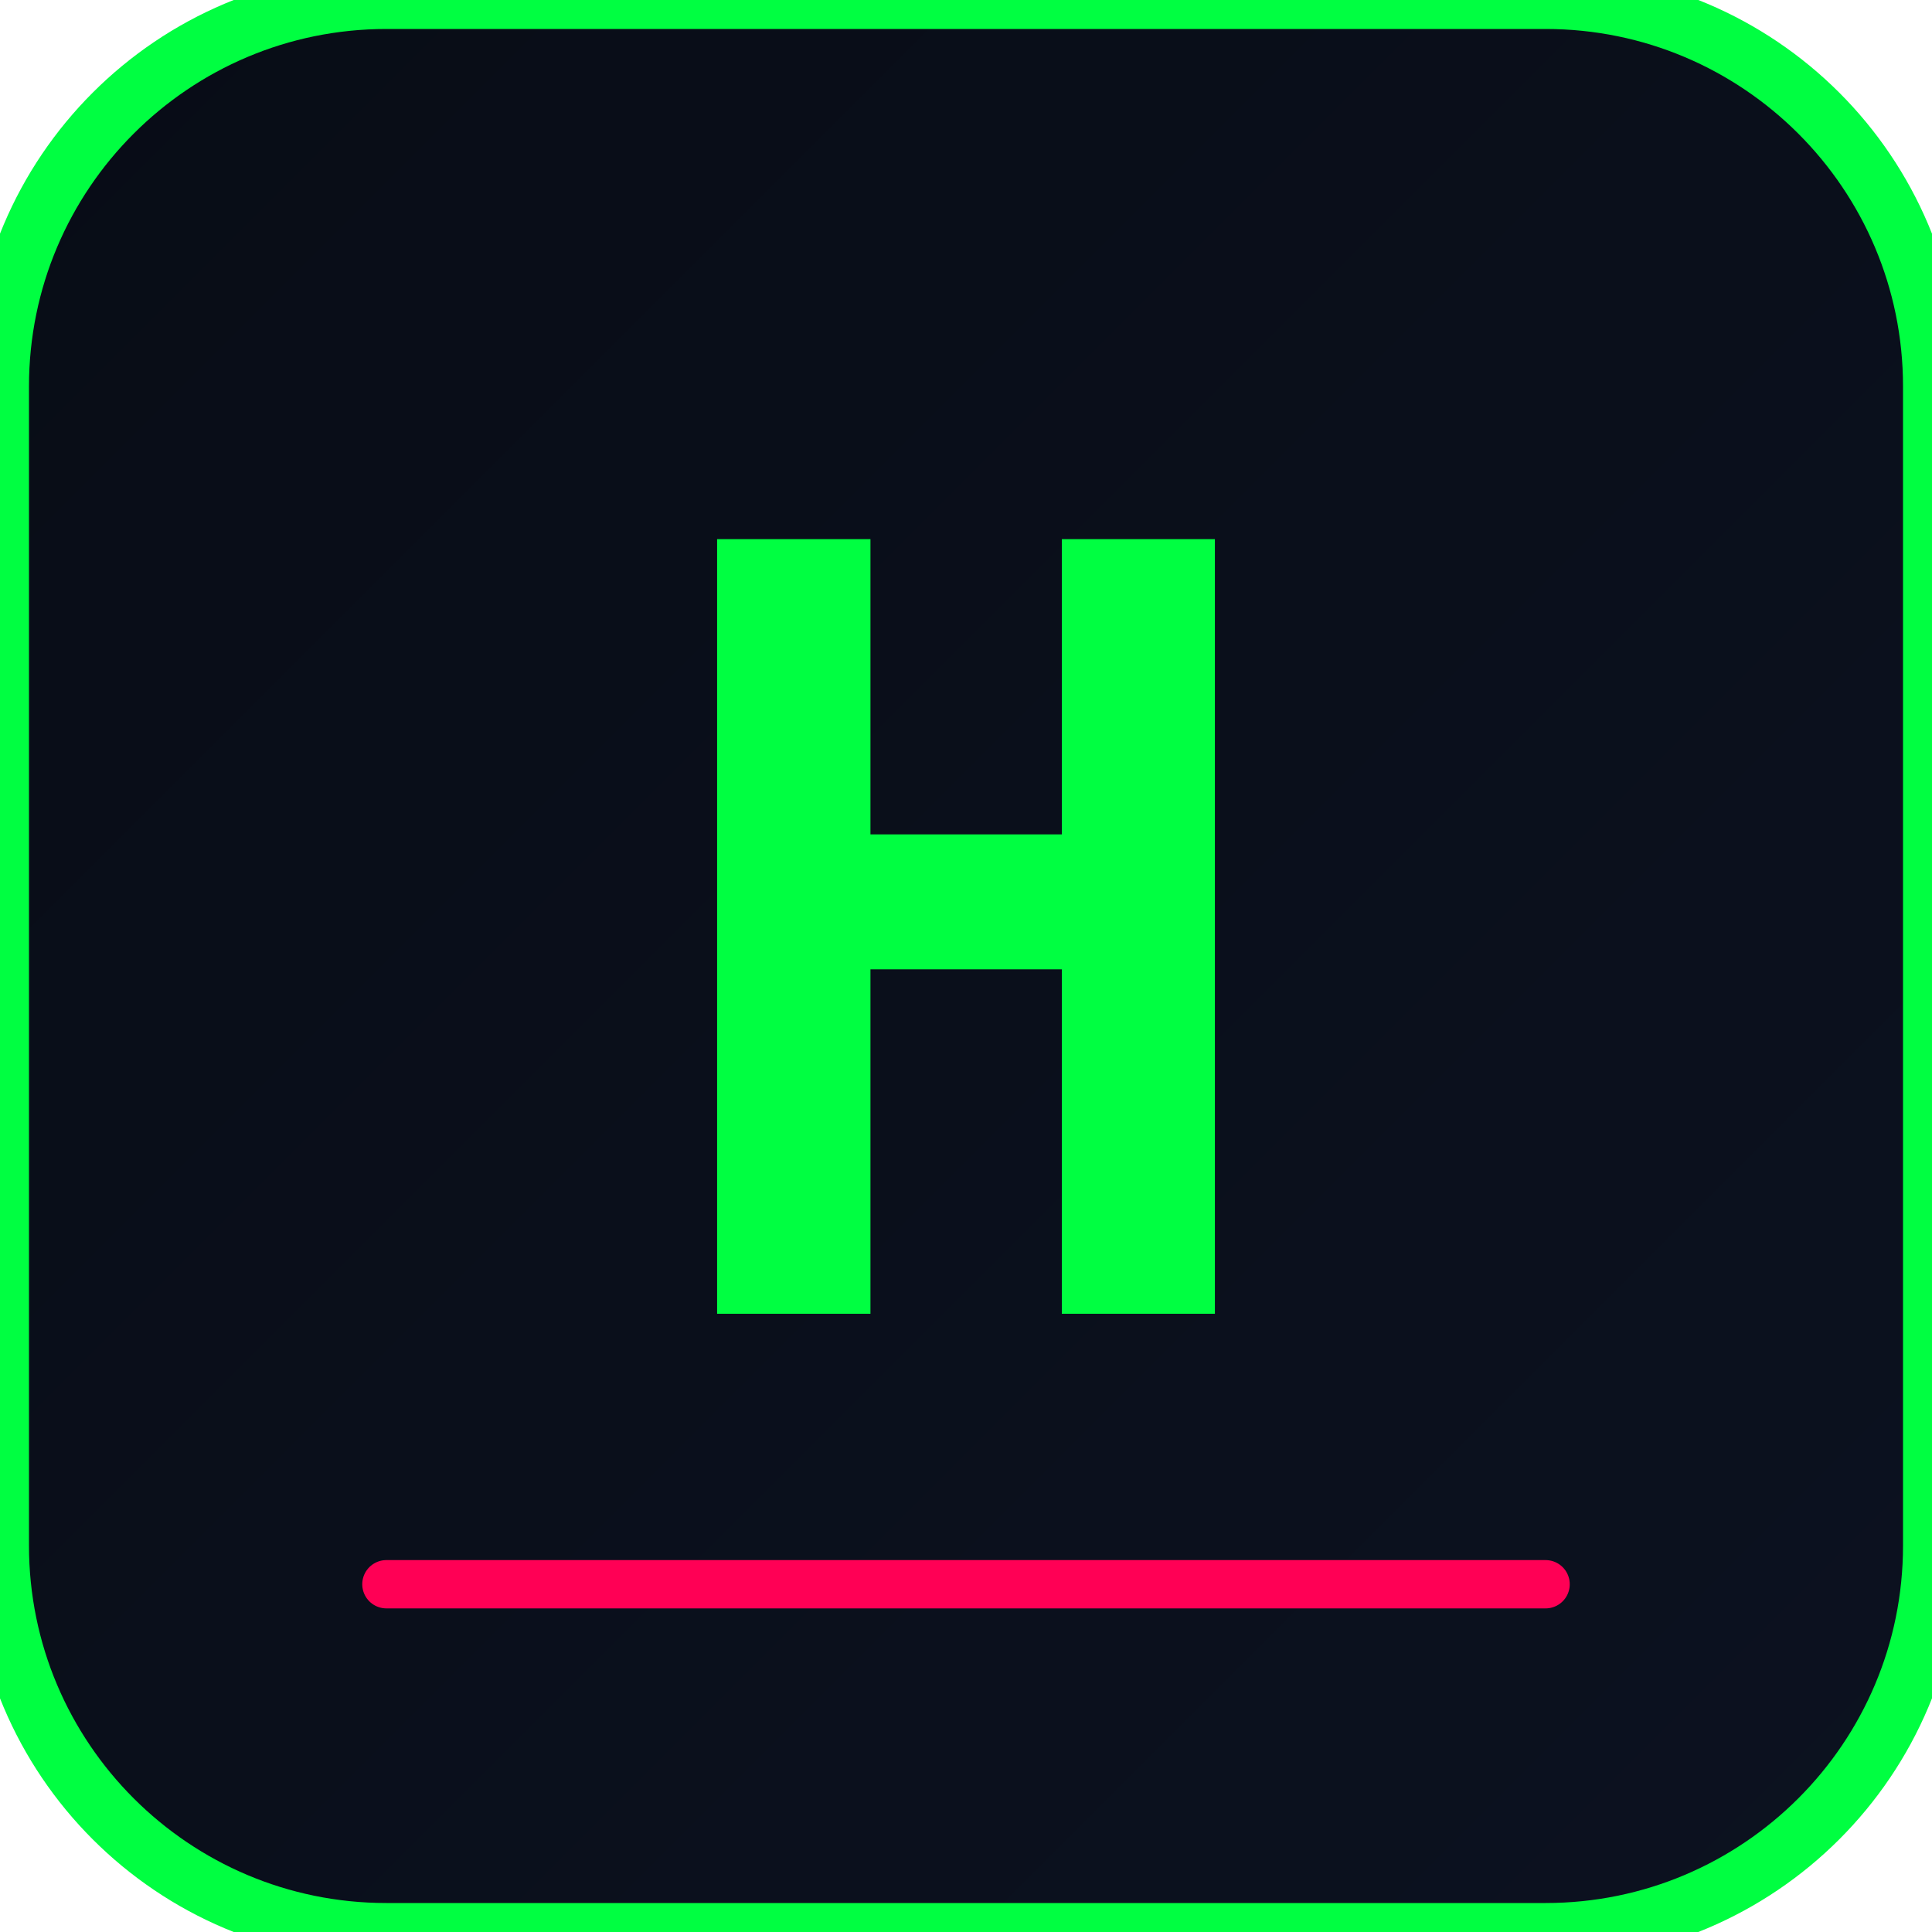
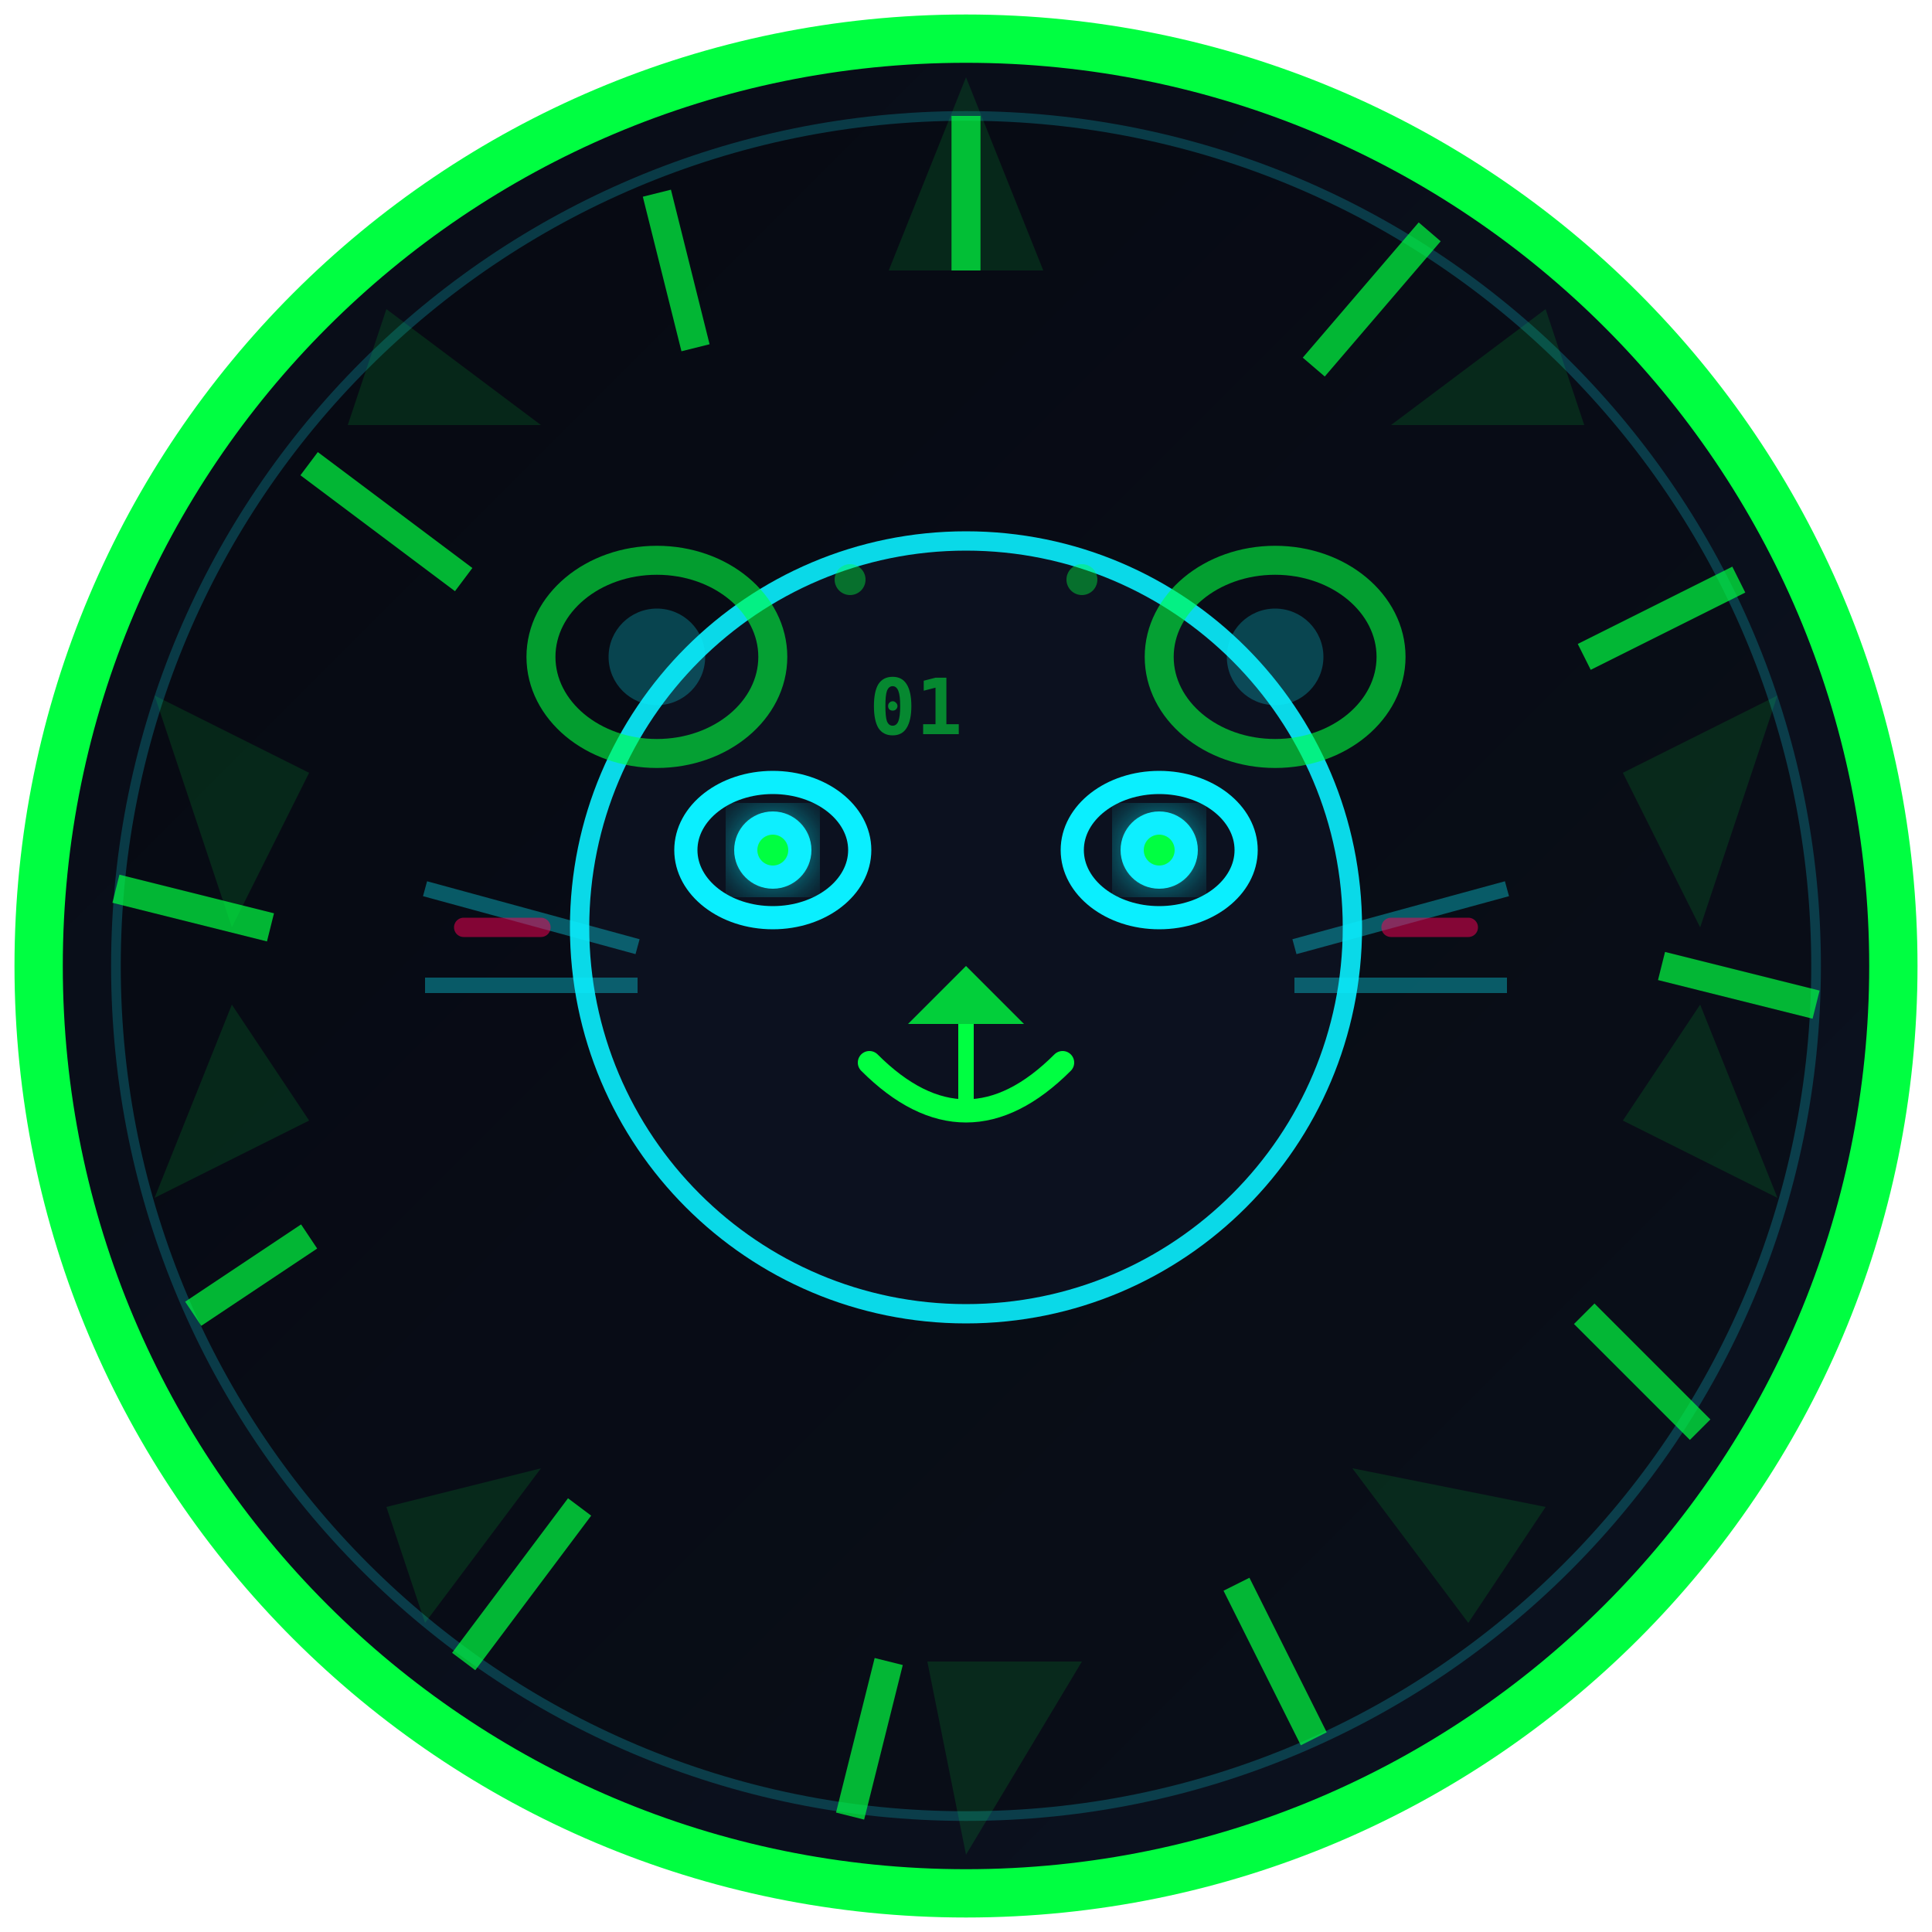
<svg xmlns="http://www.w3.org/2000/svg" viewBox="0 0 100 100">
  <defs>
    <linearGradient id="bg" x1="0%" y1="0%" x2="100%" y2="100%">
      <stop offset="0%" style="stop-color:#080c16" />
      <stop offset="100%" style="stop-color:#0c1220" />
    </linearGradient>
+     <filter id="glow">
+       <feGaussianBlur stdDeviation="1.5" result="coloredBlur" />
+       <feMerge>
+         <feMergeNode in="coloredBlur" />
+         <feMergeNode in="SourceGraphic" />
+       </feMerge>
+     </filter>
  </defs>
-   <rect width="100" height="100" rx="20" fill="url(#bg)" stroke="#00ff41" stroke-width="3" />
-   <text x="50" y="68" font-family="monospace" font-size="55" font-weight="bold" fill="#00ff41" text-anchor="middle" letter-spacing="2">H</text>
-   <line x1="20" y1="82" x2="80" y2="82" stroke="#ff0055" stroke-width="2.5" stroke-linecap="round" />
+   <circle cx="50" cy="50" r="48" fill="url(#bg)" stroke="#00ff41" stroke-width="2.5" />
+   <circle cx="50" cy="50" r="44" stroke="#0aefff" stroke-width="0.5" opacity="0.2" />
+   <g stroke="#00ff41" stroke-width="1.5" fill="none" opacity="0.7">
+     <line x1="50" y1="6" x2="50" y2="14" />
+     <line x1="74" y1="12" x2="68" y2="19" />
+     <line x1="90" y1="30" x2="82" y2="34" />
+     <line x1="94" y1="52" x2="86" y2="50" />
+     <line x1="88" y1="74" x2="82" y2="68" />
+     <line x1="68" y1="90" x2="64" y2="82" />
+     <line x1="44" y1="94" x2="46" y2="86" />
+     <line x1="24" y1="86" x2="30" y2="78" />
+     <line x1="10" y1="68" x2="16" y2="64" />
+     <line x1="6" y1="46" x2="14" y2="48" />
+     <line x1="16" y1="24" x2="24" y2="30" />
+     <line x1="34" y1="10" x2="36" y2="18" />
+   </g>
+   <g fill="#00ff41" opacity="0.12">
+     <polygon points="50,4 46,14 54,14" />
+     <polygon points="80,16 72,22 82,22" />
+     <polygon points="92,36 84,40 88,48" />
+     <polygon points="92,62 84,58 88,52" />
+     <polygon points="76,84 70,76 80,78" />
+     <polygon points="50,96 48,86 56,86" />
+     <polygon points="22,84 28,76 20,78" />
+     <polygon points="8,62 16,58 12,52" />
+     <polygon points="8,36 16,40 12,48" />
+     <polygon points="20,16 28,22 18,22" />
+   </g>
+   <circle cx="50" cy="48" r="20" fill="#0c1220" stroke="#0aefff" stroke-width="1" opacity="0.9" />
+   <ellipse cx="34" cy="34" rx="6" ry="5" stroke="#00ff41" stroke-width="1.5" fill="none" opacity="0.6" />
+   <ellipse cx="66" cy="34" rx="6" ry="5" stroke="#00ff41" stroke-width="1.5" fill="none" opacity="0.6" />
+   <circle cx="34" cy="34" r="2.5" fill="#0aefff" opacity="0.25" />
+   <circle cx="66" cy="34" r="2.5" fill="#0aefff" opacity="0.25" />
+   <ellipse cx="40" cy="44" rx="4.5" ry="3.5" fill="none" stroke="#0aefff" stroke-width="1.2" />
+   <ellipse cx="60" cy="44" rx="4.5" ry="3.5" fill="none" stroke="#0aefff" stroke-width="1.2" />
+   <circle cx="40" cy="44" r="2" fill="#0aefff" filter="url(#glow)" />
+   <circle cx="60" cy="44" r="2" fill="#0aefff" filter="url(#glow)" />
+   <circle cx="40" cy="44" r="0.8" fill="#00ff41" />
+   <circle cx="60" cy="44" r="0.8" fill="#00ff41" />
+   <polygon points="50,50 47,53 53,53" fill="#00ff41" opacity="0.8" />
+   <path d="M45 55 Q50 60 55 55" stroke="#00ff41" stroke-width="1.2" fill="none" stroke-linecap="round" />
+   <line x1="50" y1="53" x2="50" y2="57" stroke="#00ff41" stroke-width="0.8" />
+   <line x1="22" y1="46" x2="33" y2="49" stroke="#0aefff" stroke-width="0.8" opacity="0.35" />
+   <line x1="22" y1="51" x2="33" y2="51" stroke="#0aefff" stroke-width="0.8" opacity="0.35" />
+   <line x1="78" y1="46" x2="67" y2="49" stroke="#0aefff" stroke-width="0.8" opacity="0.35" />
+   <line x1="78" y1="51" x2="67" y2="51" stroke="#0aefff" stroke-width="0.8" opacity="0.35" />
+   <text x="45" y="38" fill="#00ff41" font-size="4" font-family="monospace" opacity="0.5" font-weight="bold">01</text>
+   <circle cx="44" cy="30" r="0.8" fill="#00ff41" opacity="0.4" />
+   <circle cx="56" cy="30" r="0.8" fill="#00ff41" opacity="0.4" />
+   <line x1="72" y1="48" x2="76" y2="48" stroke="#ff0055" stroke-width="1" opacity="0.5" stroke-linecap="round" />
+   <line x1="24" y1="48" x2="28" y2="48" stroke="#ff0055" stroke-width="1" opacity="0.5" stroke-linecap="round" />
</svg>
